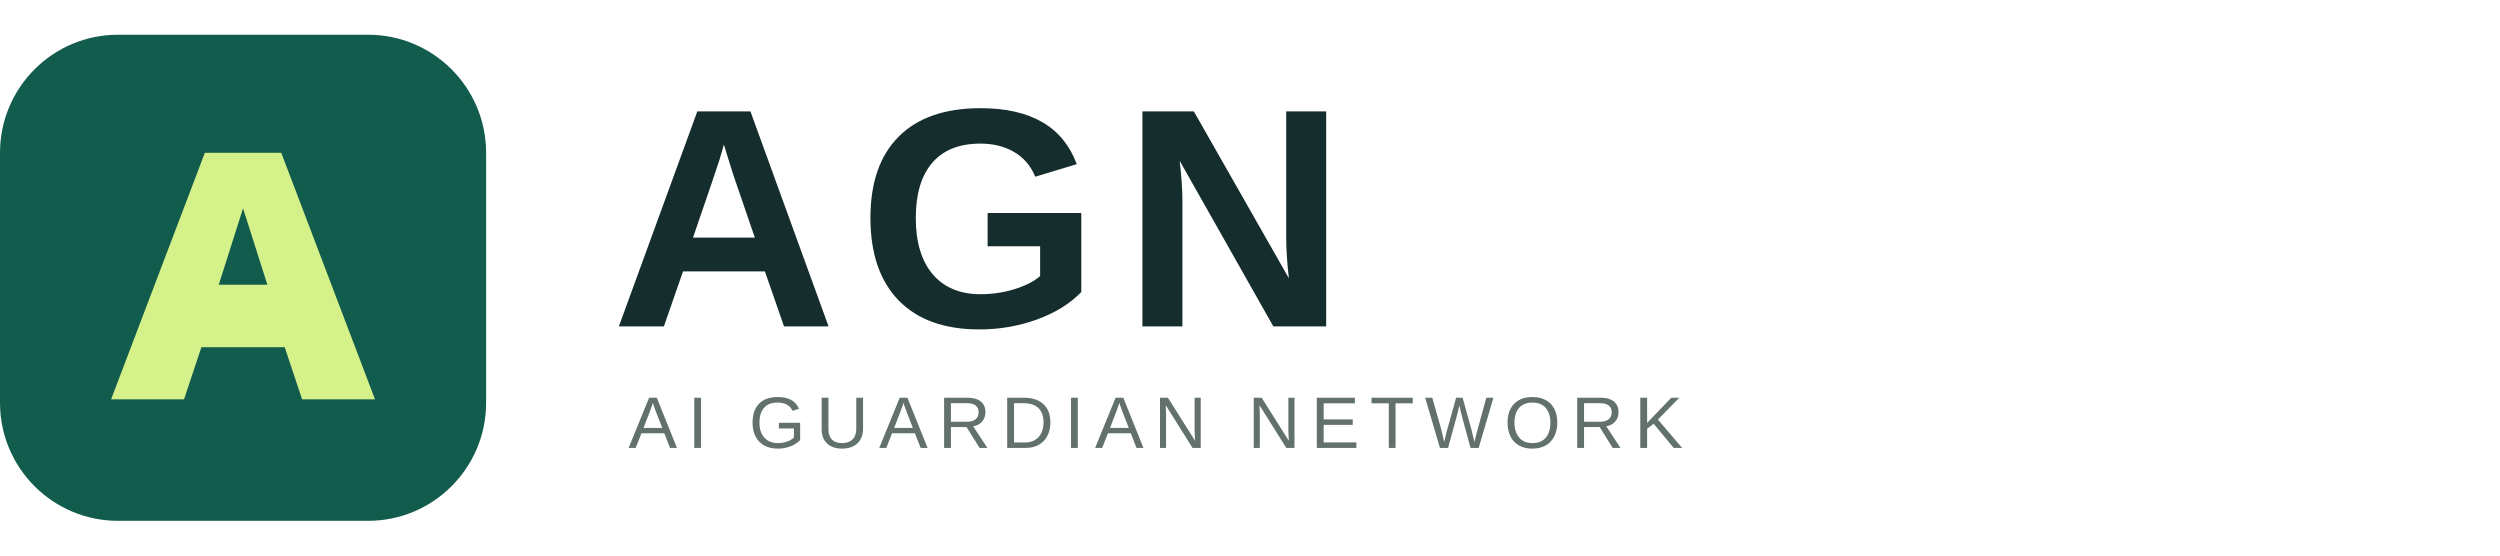
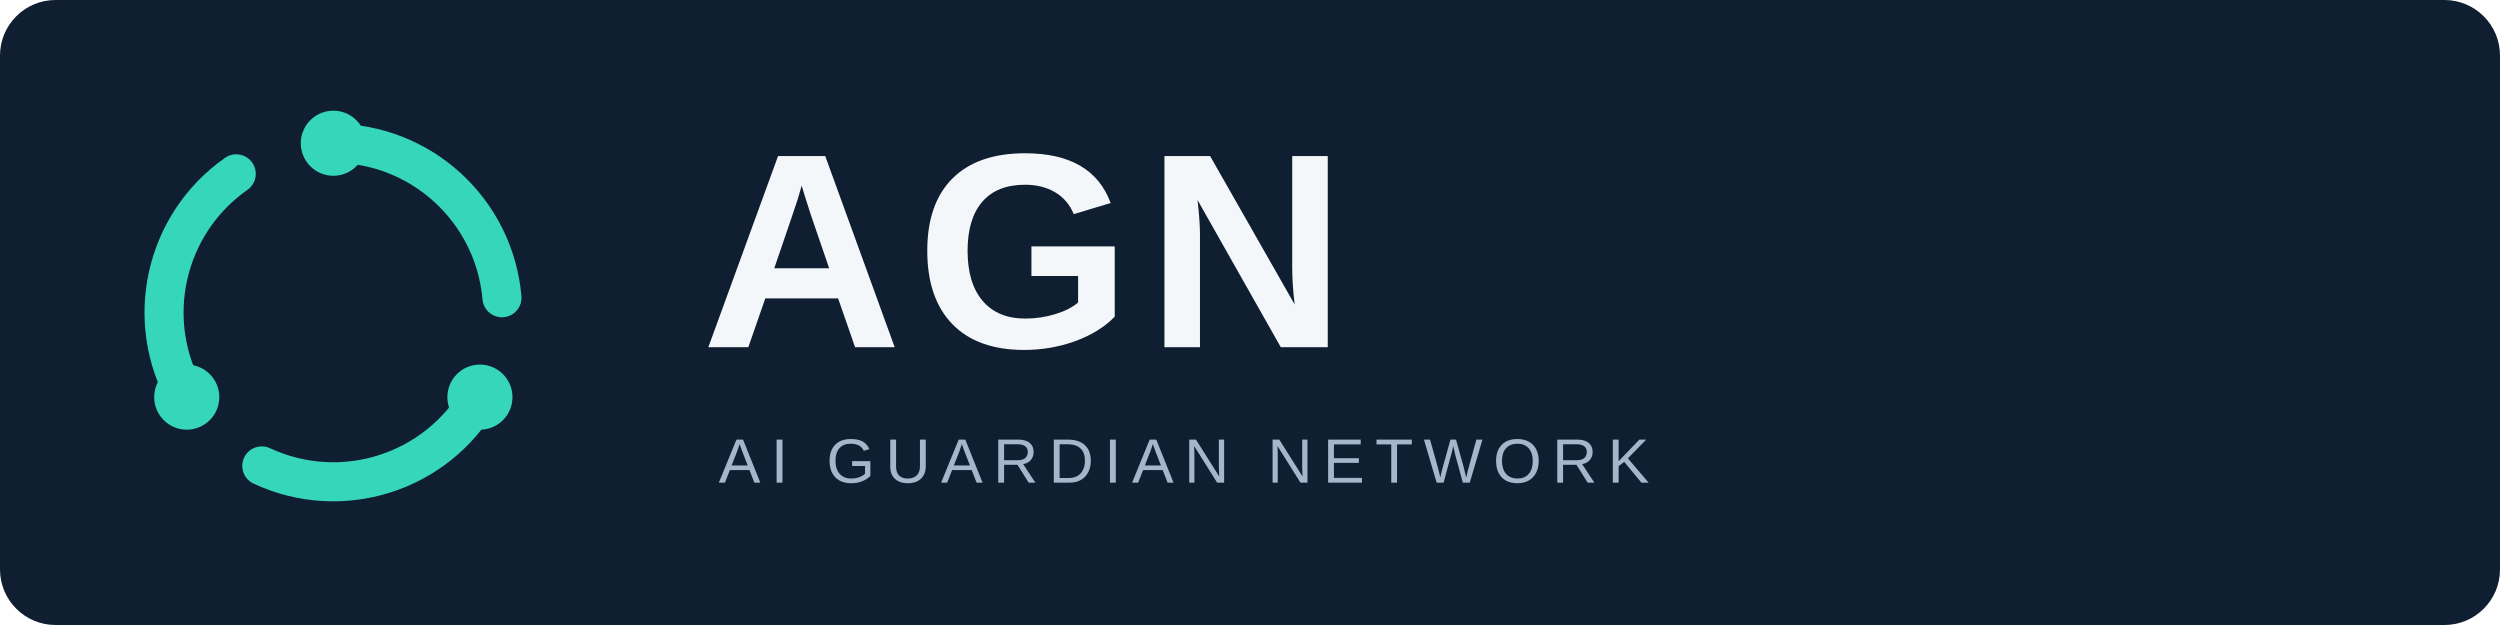
- <svg xmlns="http://www.w3.org/2000/svg" viewBox="0 0 720 160" role="img" aria-labelledby="title">
-   <rect width="140" height="140" y="10" rx="34" fill="#125c4d" />
-   <path d="m32 115 27-71h22l27 71H87l-5-15H58l-5 15Zm31-33h14l-7-22Z" fill="#d4f18a" />
-   <text x="176" y="94" fill="#152d2c" font-family="Arial,sans-serif" font-size="90" font-weight="700" letter-spacing="6">AGN</text>
-   <text x="181" y="129" fill="#63716d" font-family="Arial,sans-serif" font-size="21" letter-spacing="3">AI GUARDIAN NETWORK</text>
+ <svg xmlns="http://www.w3.org/2000/svg" viewBox="0 0 720 180" role="img" aria-label="AGN Open Guardian Network">
+   <rect width="720" height="180" rx="16" fill="#101E32" />
+   <g transform="translate(16 10) scale(.625)">
+     <path d="M 128.000 50.000 A 78 78 0 0 1 205.703 121.202" fill="none" stroke="#36D6BB" stroke-width="18" stroke-linecap="round" />
+     <circle cx="128.000" cy="50.000" r="15" fill="#36D6BB" />
+     <path d="M 195.550 167.000 A 78 78 0 0 1 95.036 198.692" fill="none" stroke="#36D6BB" stroke-width="18" stroke-linecap="round" />
+     <circle cx="195.550" cy="167.000" r="15" fill="#36D6BB" />
+     <path d="M 60.450 167.000 A 78 78 0 0 1 83.261 64.106" fill="none" stroke="#36D6BB" stroke-width="18" stroke-linecap="round" />
+     <circle cx="60.450" cy="167.000" r="15" fill="#36D6BB" />
+   </g>
+   <text x="202" y="100" fill="#F4F7FA" font-family="Arial,sans-serif" font-size="80" font-weight="700" letter-spacing="4">AGN</text>
+   <text x="207" y="139" fill="#A5B6CA" font-family="Arial,sans-serif" font-size="18" letter-spacing="3">AI GUARDIAN NETWORK</text>
</svg>
